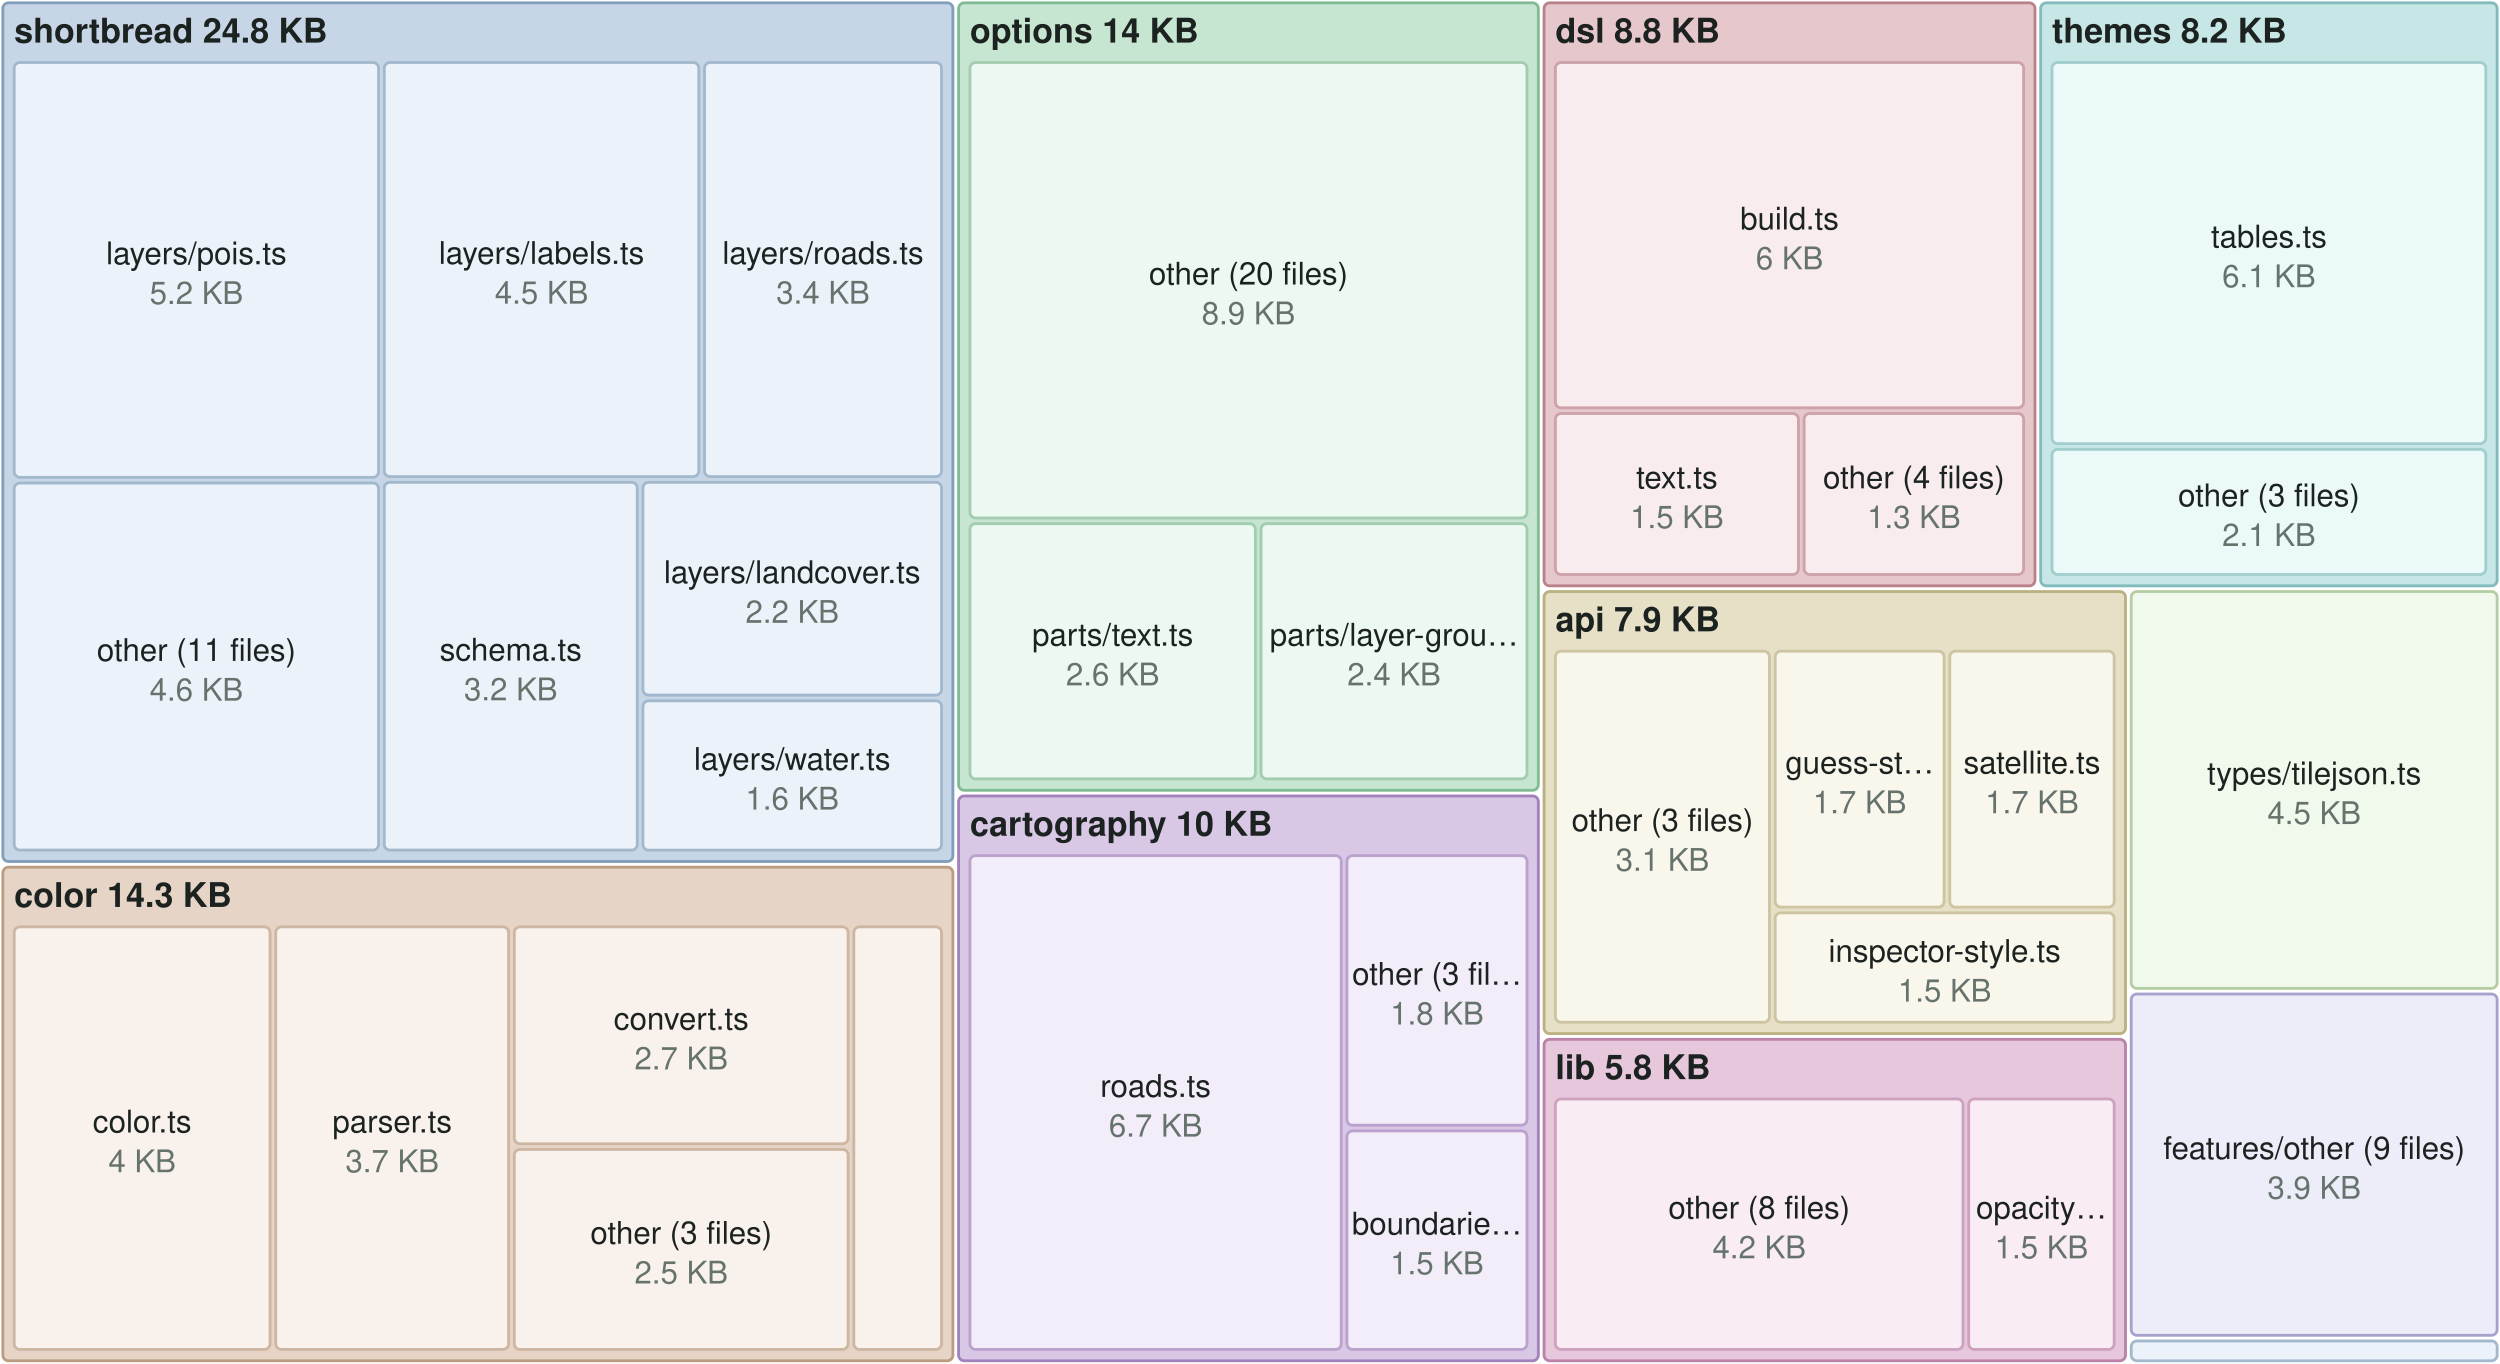
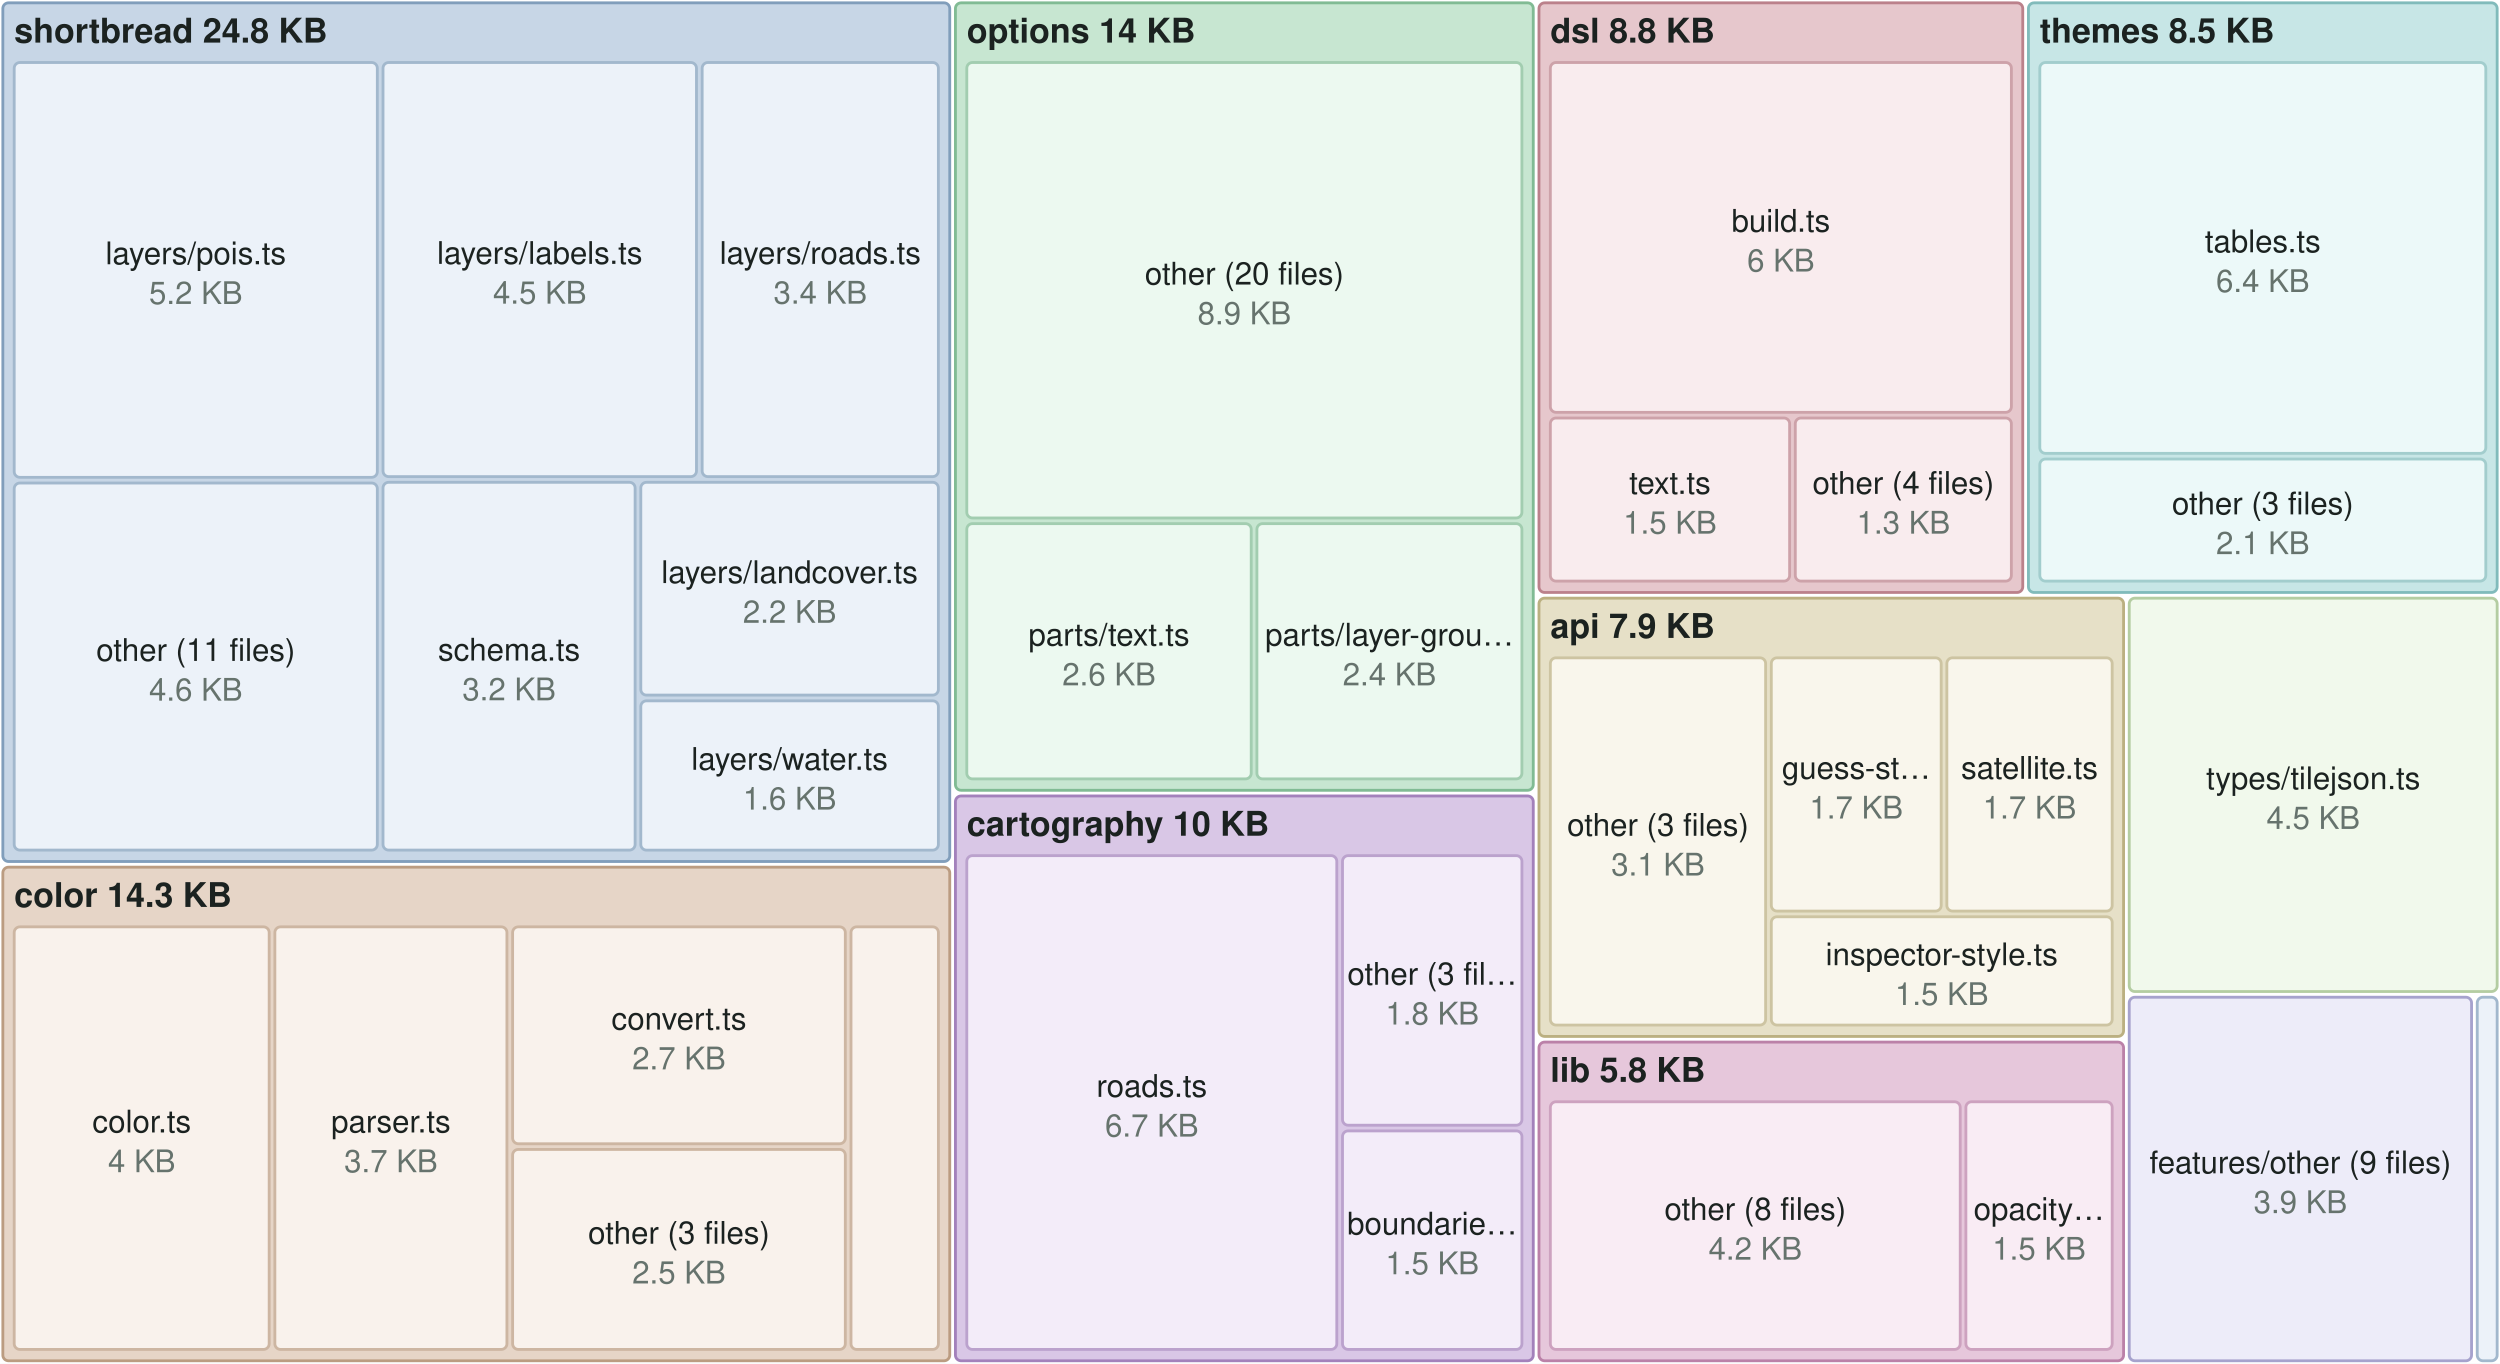
<svg xmlns="http://www.w3.org/2000/svg" width="880" height="480" viewBox="0 0 880 480">
  <style>
	.background { fill: #ffffff; }
	text { font-family: Helvetica, Arial, 'Liberation Sans', sans-serif; }
	.group-label { fill: #1b2220; font-weight: 600; font-size: 12px; }
	.leaf-label { fill: #1b2220; font-size: 11px; text-anchor: middle; }
	.leaf-size { fill: #66736d; font-size: 11px; text-anchor: middle; }
	.group-box, .leaf-box { stroke-width: 1; }
	.leaf:hover .leaf-box { stroke-width: 2; }
	.c0 .group-box { fill: hsl(210 38% 84%); stroke: hsl(210 30% 62%); }
	.c0 .leaf-box { fill: hsl(210 50% 95%); stroke: hsl(210 30% 72%); }
	.c1 .group-box { fill: hsl(28 38% 84%); stroke: hsl(28 30% 62%); }
	.c1 .leaf-box { fill: hsl(28 50% 95%); stroke: hsl(28 30% 72%); }
	.c2 .group-box { fill: hsl(140 38% 84%); stroke: hsl(140 30% 62%); }
	.c2 .leaf-box { fill: hsl(140 50% 95%); stroke: hsl(140 30% 72%); }
	.c3 .group-box { fill: hsl(275 38% 84%); stroke: hsl(275 30% 62%); }
	.c3 .leaf-box { fill: hsl(275 50% 95%); stroke: hsl(275 30% 72%); }
	.c4 .group-box { fill: hsl(350 38% 84%); stroke: hsl(350 30% 62%); }
	.c4 .leaf-box { fill: hsl(350 50% 95%); stroke: hsl(350 30% 72%); }
	.c5 .group-box { fill: hsl(180 38% 84%); stroke: hsl(180 30% 62%); }
	.c5 .leaf-box { fill: hsl(180 50% 95%); stroke: hsl(180 30% 72%); }
	.c6 .group-box { fill: hsl(48 38% 84%); stroke: hsl(48 30% 62%); }
	.c6 .leaf-box { fill: hsl(48 50% 95%); stroke: hsl(48 30% 72%); }
	.c7 .group-box { fill: hsl(320 38% 84%); stroke: hsl(320 30% 62%); }
	.c7 .leaf-box { fill: hsl(320 50% 95%); stroke: hsl(320 30% 72%); }
	.c8 .group-box { fill: hsl(95 38% 84%); stroke: hsl(95 30% 62%); }
	.c8 .leaf-box { fill: hsl(95 50% 95%); stroke: hsl(95 30% 72%); }
	.c9 .group-box { fill: hsl(245 38% 84%); stroke: hsl(245 30% 62%); }
	.c9 .leaf-box { fill: hsl(245 50% 95%); stroke: hsl(245 30% 72%); }
	@media (prefers-color-scheme: dark) {
		.background { fill: #0d1117; }
		.group-label, .leaf-label { fill: #e6edf3; }
		.leaf-size { fill: #8b949e; }
		.c0 .group-box { fill: hsl(210 22% 22%); stroke: hsl(210 20% 38%); }
		.c0 .leaf-box { fill: hsl(210 25% 14%); stroke: hsl(210 20% 32%); }
		.c1 .group-box { fill: hsl(28 22% 22%); stroke: hsl(28 20% 38%); }
		.c1 .leaf-box { fill: hsl(28 25% 14%); stroke: hsl(28 20% 32%); }
		.c2 .group-box { fill: hsl(140 22% 22%); stroke: hsl(140 20% 38%); }
		.c2 .leaf-box { fill: hsl(140 25% 14%); stroke: hsl(140 20% 32%); }
		.c3 .group-box { fill: hsl(275 22% 22%); stroke: hsl(275 20% 38%); }
		.c3 .leaf-box { fill: hsl(275 25% 14%); stroke: hsl(275 20% 32%); }
		.c4 .group-box { fill: hsl(350 22% 22%); stroke: hsl(350 20% 38%); }
		.c4 .leaf-box { fill: hsl(350 25% 14%); stroke: hsl(350 20% 32%); }
		.c5 .group-box { fill: hsl(180 22% 22%); stroke: hsl(180 20% 38%); }
		.c5 .leaf-box { fill: hsl(180 25% 14%); stroke: hsl(180 20% 32%); }
		.c6 .group-box { fill: hsl(48 22% 22%); stroke: hsl(48 20% 38%); }
		.c6 .leaf-box { fill: hsl(48 25% 14%); stroke: hsl(48 20% 32%); }
		.c7 .group-box { fill: hsl(320 22% 22%); stroke: hsl(320 20% 38%); }
		.c7 .leaf-box { fill: hsl(320 25% 14%); stroke: hsl(320 20% 32%); }
		.c8 .group-box { fill: hsl(95 22% 22%); stroke: hsl(95 20% 38%); }
		.c8 .leaf-box { fill: hsl(95 25% 14%); stroke: hsl(95 20% 32%); }
		.c9 .group-box { fill: hsl(245 22% 22%); stroke: hsl(245 20% 38%); }
		.c9 .leaf-box { fill: hsl(245 25% 14%); stroke: hsl(245 20% 32%); }
	}
</style>
  <rect class="background" width="880" height="480" />
  <g class="group c0">
-     <rect class="group-box" x="1" y="1" width="334.42" height="302.25" rx="2" />
+     <rect class="group-box" x="1" y="1" width="333.31" height="302.25" rx="2" />
    <text class="group-label" x="5" y="15" textLength="108.71" lengthAdjust="spacingAndGlyphs">shortbread 24.8 KB</text>
  </g>
  <g class="leaf c0">
-     <rect class="leaf-box" x="5" y="22" width="128.26" height="146.02" rx="2" />
-     <text class="leaf-label" x="69.13" y="93.01" textLength="64.19" lengthAdjust="spacingAndGlyphs">layers/pois.ts</text>
-     <text class="leaf-size" x="69.13" y="107.01" textLength="33.02" lengthAdjust="spacingAndGlyphs">5.2 KB</text>
-   </g>
-   <g class="leaf c0">
-     <rect class="leaf-box" x="5" y="170.02" width="128.26" height="129.22" rx="2" />
-     <text class="leaf-label" x="69.13" y="232.64" textLength="70.3" lengthAdjust="spacingAndGlyphs">other (11 files)</text>
-     <text class="leaf-size" x="69.13" y="246.64" textLength="33.02" lengthAdjust="spacingAndGlyphs">4.6 KB</text>
-   </g>
-   <g class="leaf c0">
-     <rect class="leaf-box" x="135.26" y="22" width="110.72" height="145.77" rx="2" />
-     <text class="leaf-label" x="190.62" y="92.89" textLength="72.74" lengthAdjust="spacingAndGlyphs">layers/labels.ts</text>
-     <text class="leaf-size" x="190.62" y="106.89" textLength="33.02" lengthAdjust="spacingAndGlyphs">4.5 KB</text>
-   </g>
-   <g class="leaf c0">
-     <rect class="leaf-box" x="247.98" y="22" width="83.44" height="145.77" rx="2" />
-     <text class="leaf-label" x="289.7" y="92.89" textLength="71.52" lengthAdjust="spacingAndGlyphs">layers/roads.ts</text>
-     <text class="leaf-size" x="289.7" y="106.89" textLength="33.02" lengthAdjust="spacingAndGlyphs">3.4 KB</text>
-   </g>
-   <g class="leaf c0">
-     <rect class="leaf-box" x="135.26" y="169.77" width="89.05" height="129.47" rx="2" />
-     <text class="leaf-label" x="179.78" y="232.51" textLength="50.13" lengthAdjust="spacingAndGlyphs">schema.ts</text>
-     <text class="leaf-size" x="179.78" y="246.51" textLength="33.02" lengthAdjust="spacingAndGlyphs">3.2 KB</text>
-   </g>
-   <g class="leaf c0">
-     <rect class="leaf-box" x="226.31" y="169.77" width="105.12" height="74.91" rx="2" />
-     <text class="leaf-label" x="278.86" y="205.23" textLength="91.7" lengthAdjust="spacingAndGlyphs">layers/landcover.ts</text>
-     <text class="leaf-size" x="278.86" y="219.23" textLength="33.02" lengthAdjust="spacingAndGlyphs">2.2 KB</text>
-   </g>
-   <g class="leaf c0">
-     <rect class="leaf-box" x="226.31" y="246.69" width="105.12" height="52.56" rx="2" />
-     <text class="leaf-label" x="278.86" y="270.97" textLength="70.91" lengthAdjust="spacingAndGlyphs">layers/water.ts</text>
-     <text class="leaf-size" x="278.86" y="284.97" textLength="33.02" lengthAdjust="spacingAndGlyphs">1.6 KB</text>
+     <rect class="leaf-box" x="5" y="22" width="127.82" height="146.02" rx="2" />
+     <text class="leaf-label" x="68.91" y="93.01" textLength="64.19" lengthAdjust="spacingAndGlyphs">layers/pois.ts</text>
+     <text class="leaf-size" x="68.91" y="107.01" textLength="33.02" lengthAdjust="spacingAndGlyphs">5.2 KB</text>
+   </g>
+   <g class="leaf c0">
+     <rect class="leaf-box" x="5" y="170.02" width="127.82" height="129.22" rx="2" />
+     <text class="leaf-label" x="68.91" y="232.64" textLength="70.3" lengthAdjust="spacingAndGlyphs">other (11 files)</text>
+     <text class="leaf-size" x="68.91" y="246.64" textLength="33.02" lengthAdjust="spacingAndGlyphs">4.6 KB</text>
+   </g>
+   <g class="leaf c0">
+     <rect class="leaf-box" x="134.82" y="22" width="110.34" height="145.77" rx="2" />
+     <text class="leaf-label" x="189.99" y="92.89" textLength="72.74" lengthAdjust="spacingAndGlyphs">layers/labels.ts</text>
+     <text class="leaf-size" x="189.99" y="106.89" textLength="33.02" lengthAdjust="spacingAndGlyphs">4.5 KB</text>
+   </g>
+   <g class="leaf c0">
+     <rect class="leaf-box" x="247.16" y="22" width="83.15" height="145.77" rx="2" />
+     <text class="leaf-label" x="288.74" y="92.89" textLength="71.52" lengthAdjust="spacingAndGlyphs">layers/roads.ts</text>
+     <text class="leaf-size" x="288.74" y="106.89" textLength="33.02" lengthAdjust="spacingAndGlyphs">3.4 KB</text>
+   </g>
+   <g class="leaf c0">
+     <rect class="leaf-box" x="134.82" y="169.77" width="88.74" height="129.47" rx="2" />
+     <text class="leaf-label" x="179.19" y="232.51" textLength="50.13" lengthAdjust="spacingAndGlyphs">schema.ts</text>
+     <text class="leaf-size" x="179.19" y="246.51" textLength="33.02" lengthAdjust="spacingAndGlyphs">3.2 KB</text>
+   </g>
+   <g class="leaf c0">
+     <rect class="leaf-box" x="225.56" y="169.77" width="104.75" height="74.91" rx="2" />
+     <text class="leaf-label" x="277.94" y="205.23" textLength="91.7" lengthAdjust="spacingAndGlyphs">layers/landcover.ts</text>
+     <text class="leaf-size" x="277.94" y="219.23" textLength="33.02" lengthAdjust="spacingAndGlyphs">2.2 KB</text>
+   </g>
+   <g class="leaf c0">
+     <rect class="leaf-box" x="225.56" y="246.69" width="104.75" height="52.56" rx="2" />
+     <text class="leaf-label" x="277.94" y="270.97" textLength="70.91" lengthAdjust="spacingAndGlyphs">layers/water.ts</text>
+     <text class="leaf-size" x="277.94" y="284.97" textLength="33.02" lengthAdjust="spacingAndGlyphs">1.6 KB</text>
  </g>
  <g class="group c1">
-     <rect class="group-box" x="1" y="305.25" width="334.42" height="173.75" rx="2" />
+     <rect class="group-box" x="1" y="305.25" width="333.31" height="173.75" rx="2" />
    <text class="group-label" x="5" y="319.25" textLength="75.37" lengthAdjust="spacingAndGlyphs">color 14.3 KB</text>
  </g>
  <g class="leaf c1">
-     <rect class="leaf-box" x="5" y="326.25" width="90.06" height="148.75" rx="2" />
-     <text class="leaf-label" x="50.03" y="398.62" textLength="35.45" lengthAdjust="spacingAndGlyphs">color.ts</text>
-     <text class="leaf-size" x="50.03" y="412.62" textLength="23.85" lengthAdjust="spacingAndGlyphs">4 KB</text>
-   </g>
-   <g class="leaf c1">
-     <rect class="leaf-box" x="97.06" y="326.25" width="81.97" height="148.75" rx="2" />
-     <text class="leaf-label" x="138.05" y="398.62" textLength="42.79" lengthAdjust="spacingAndGlyphs">parser.ts</text>
-     <text class="leaf-size" x="138.05" y="412.62" textLength="33.02" lengthAdjust="spacingAndGlyphs">3.7 KB</text>
-   </g>
-   <g class="leaf c1">
-     <rect class="leaf-box" x="181.03" y="326.25" width="117.51" height="76.35" rx="2" />
-     <text class="leaf-label" x="239.79" y="362.42" textLength="47.69" lengthAdjust="spacingAndGlyphs">convert.ts</text>
-     <text class="leaf-size" x="239.79" y="376.42" textLength="33.02" lengthAdjust="spacingAndGlyphs">2.7 KB</text>
-   </g>
-   <g class="leaf c1">
-     <rect class="leaf-box" x="181.03" y="404.6" width="117.51" height="70.4" rx="2" />
-     <text class="leaf-label" x="239.79" y="437.8" textLength="64.19" lengthAdjust="spacingAndGlyphs">other (3 files)</text>
-     <text class="leaf-size" x="239.79" y="451.8" textLength="33.02" lengthAdjust="spacingAndGlyphs">2.5 KB</text>
-   </g>
-   <g class="leaf c1">
-     <rect class="leaf-box" x="300.54" y="326.25" width="30.88" height="148.75" rx="2" />
+     <rect class="leaf-box" x="5" y="326.25" width="89.75" height="148.75" rx="2" />
+     <text class="leaf-label" x="49.88" y="398.62" textLength="35.45" lengthAdjust="spacingAndGlyphs">color.ts</text>
+     <text class="leaf-size" x="49.88" y="412.62" textLength="23.85" lengthAdjust="spacingAndGlyphs">4 KB</text>
+   </g>
+   <g class="leaf c1">
+     <rect class="leaf-box" x="96.75" y="326.25" width="81.69" height="148.75" rx="2" />
+     <text class="leaf-label" x="137.6" y="398.62" textLength="42.79" lengthAdjust="spacingAndGlyphs">parser.ts</text>
+     <text class="leaf-size" x="137.6" y="412.62" textLength="33.02" lengthAdjust="spacingAndGlyphs">3.7 KB</text>
+   </g>
+   <g class="leaf c1">
+     <rect class="leaf-box" x="180.44" y="326.25" width="117.11" height="76.35" rx="2" />
+     <text class="leaf-label" x="238.99" y="362.42" textLength="47.69" lengthAdjust="spacingAndGlyphs">convert.ts</text>
+     <text class="leaf-size" x="238.99" y="376.42" textLength="33.02" lengthAdjust="spacingAndGlyphs">2.7 KB</text>
+   </g>
+   <g class="leaf c1">
+     <rect class="leaf-box" x="180.44" y="404.6" width="117.11" height="70.4" rx="2" />
+     <text class="leaf-label" x="238.99" y="437.8" textLength="64.19" lengthAdjust="spacingAndGlyphs">other (3 files)</text>
+     <text class="leaf-size" x="238.99" y="451.8" textLength="33.02" lengthAdjust="spacingAndGlyphs">2.5 KB</text>
+   </g>
+   <g class="leaf c1">
+     <rect class="leaf-box" x="299.55" y="326.25" width="30.77" height="148.75" rx="2" />
  </g>
  <g class="group c2">
-     <rect class="group-box" x="337.42" y="1" width="204.08" height="277.18" rx="2" />
-     <text class="group-label" x="341.42" y="15" textLength="79.36" lengthAdjust="spacingAndGlyphs">options 14 KB</text>
+     <rect class="group-box" x="336.31" y="1" width="203.4" height="277.18" rx="2" />
+     <text class="group-label" x="340.31" y="15" textLength="79.36" lengthAdjust="spacingAndGlyphs">options 14 KB</text>
  </g>
  <g class="leaf c2">
-     <rect class="leaf-box" x="341.42" y="22" width="196.08" height="160.32" rx="2" />
-     <text class="leaf-label" x="439.46" y="100.16" textLength="70.3" lengthAdjust="spacingAndGlyphs">other (20 files)</text>
-     <text class="leaf-size" x="439.46" y="114.16" textLength="33.02" lengthAdjust="spacingAndGlyphs">8.9 KB</text>
+     <rect class="leaf-box" x="340.31" y="22" width="195.4" height="160.32" rx="2" />
+     <text class="leaf-label" x="438.02" y="100.16" textLength="70.3" lengthAdjust="spacingAndGlyphs">other (20 files)</text>
+     <text class="leaf-size" x="438.02" y="114.16" textLength="33.02" lengthAdjust="spacingAndGlyphs">8.9 KB</text>
  </g>
  <g class="leaf c2">
-     <rect class="leaf-box" x="341.42" y="184.32" width="100.47" height="89.85" rx="2" />
-     <text class="leaf-label" x="391.66" y="227.25" textLength="56.86" lengthAdjust="spacingAndGlyphs">parts/text.ts</text>
-     <text class="leaf-size" x="391.66" y="241.25" textLength="33.02" lengthAdjust="spacingAndGlyphs">2.6 KB</text>
+     <rect class="leaf-box" x="340.31" y="184.32" width="100.12" height="89.85" rx="2" />
+     <text class="leaf-label" x="390.37" y="227.25" textLength="56.86" lengthAdjust="spacingAndGlyphs">parts/text.ts</text>
+     <text class="leaf-size" x="390.37" y="241.25" textLength="33.02" lengthAdjust="spacingAndGlyphs">2.6 KB</text>
  </g>
  <g class="leaf c2">
-     <rect class="leaf-box" x="443.89" y="184.32" width="93.61" height="89.85" rx="2" />
-     <text class="leaf-label" x="490.7" y="227.25" textLength="83.14" lengthAdjust="spacingAndGlyphs">parts/layer-grou…</text>
-     <text class="leaf-size" x="490.7" y="241.25" textLength="33.02" lengthAdjust="spacingAndGlyphs">2.4 KB</text>
+     <rect class="leaf-box" x="442.43" y="184.32" width="93.28" height="89.85" rx="2" />
+     <text class="leaf-label" x="489.08" y="227.25" textLength="83.14" lengthAdjust="spacingAndGlyphs">parts/layer-grou…</text>
+     <text class="leaf-size" x="489.08" y="241.25" textLength="33.02" lengthAdjust="spacingAndGlyphs">2.4 KB</text>
  </g>
  <g class="group c3">
-     <rect class="group-box" x="337.42" y="280.18" width="204.08" height="198.82" rx="2" />
-     <text class="group-label" x="341.42" y="294.18" textLength="105.37" lengthAdjust="spacingAndGlyphs">cartography 10 KB</text>
+     <rect class="group-box" x="336.31" y="280.18" width="203.4" height="198.82" rx="2" />
+     <text class="group-label" x="340.31" y="294.18" textLength="105.37" lengthAdjust="spacingAndGlyphs">cartography 10 KB</text>
  </g>
  <g class="leaf c3">
-     <rect class="leaf-box" x="341.42" y="301.18" width="130.7" height="173.82" rx="2" />
-     <text class="leaf-label" x="406.77" y="386.09" textLength="39.13" lengthAdjust="spacingAndGlyphs">roads.ts</text>
-     <text class="leaf-size" x="406.77" y="400.09" textLength="33.02" lengthAdjust="spacingAndGlyphs">6.7 KB</text>
+     <rect class="leaf-box" x="340.31" y="301.18" width="130.24" height="173.82" rx="2" />
+     <text class="leaf-label" x="405.43" y="386.09" textLength="39.13" lengthAdjust="spacingAndGlyphs">roads.ts</text>
+     <text class="leaf-size" x="405.43" y="400.09" textLength="33.02" lengthAdjust="spacingAndGlyphs">6.7 KB</text>
  </g>
  <g class="leaf c3">
-     <rect class="leaf-box" x="474.12" y="301.18" width="63.39" height="94.9" rx="2" />
-     <text class="leaf-label" x="505.81" y="346.63" textLength="55.02" lengthAdjust="spacingAndGlyphs">other (3 fil…</text>
-     <text class="leaf-size" x="505.81" y="360.63" textLength="33.02" lengthAdjust="spacingAndGlyphs">1.8 KB</text>
+     <rect class="leaf-box" x="472.56" y="301.18" width="63.16" height="94.9" rx="2" />
+     <text class="leaf-label" x="504.14" y="346.63" textLength="55.02" lengthAdjust="spacingAndGlyphs">other (3 fil…</text>
+     <text class="leaf-size" x="504.14" y="360.63" textLength="33.02" lengthAdjust="spacingAndGlyphs">1.8 KB</text>
  </g>
  <g class="leaf c3">
-     <rect class="leaf-box" x="474.12" y="398.07" width="63.39" height="76.93" rx="2" />
-     <text class="leaf-label" x="505.81" y="434.54" textLength="55.03" lengthAdjust="spacingAndGlyphs">boundarie…</text>
-     <text class="leaf-size" x="505.81" y="448.54" textLength="33.02" lengthAdjust="spacingAndGlyphs">1.5 KB</text>
+     <rect class="leaf-box" x="472.56" y="398.07" width="63.16" height="76.93" rx="2" />
+     <text class="leaf-label" x="504.14" y="434.54" textLength="55.03" lengthAdjust="spacingAndGlyphs">boundarie…</text>
+     <text class="leaf-size" x="504.14" y="448.54" textLength="33.02" lengthAdjust="spacingAndGlyphs">1.5 KB</text>
  </g>
  <g class="group c4">
-     <rect class="group-box" x="543.5" y="1" width="172.81" height="205.22" rx="2" />
-     <text class="group-label" x="547.5" y="15" textLength="56.7" lengthAdjust="spacingAndGlyphs">dsl 8.8 KB</text>
+     <rect class="group-box" x="541.72" y="1" width="170.29" height="207.55" rx="2" />
+     <text class="group-label" x="545.72" y="15" textLength="56.7" lengthAdjust="spacingAndGlyphs">dsl 8.8 KB</text>
  </g>
  <g class="leaf c4">
-     <rect class="leaf-box" x="547.5" y="22" width="164.81" height="121.56" rx="2" />
-     <text class="leaf-label" x="629.91" y="80.78" textLength="34.85" lengthAdjust="spacingAndGlyphs">build.ts</text>
-     <text class="leaf-size" x="629.91" y="94.78" textLength="23.85" lengthAdjust="spacingAndGlyphs">6 KB</text>
+     <rect class="leaf-box" x="545.72" y="22" width="162.29" height="123.14" rx="2" />
+     <text class="leaf-label" x="626.86" y="81.57" textLength="34.85" lengthAdjust="spacingAndGlyphs">build.ts</text>
+     <text class="leaf-size" x="626.86" y="95.57" textLength="23.85" lengthAdjust="spacingAndGlyphs">6 KB</text>
  </g>
  <g class="leaf c4">
-     <rect class="leaf-box" x="547.5" y="145.56" width="85.55" height="56.66" rx="2" />
-     <text class="leaf-label" x="590.28" y="171.89" textLength="29.35" lengthAdjust="spacingAndGlyphs">text.ts</text>
-     <text class="leaf-size" x="590.28" y="185.89" textLength="33.02" lengthAdjust="spacingAndGlyphs">1.5 KB</text>
+     <rect class="leaf-box" x="545.72" y="147.14" width="84.23" height="57.41" rx="2" />
+     <text class="leaf-label" x="587.83" y="173.84" textLength="29.35" lengthAdjust="spacingAndGlyphs">text.ts</text>
+     <text class="leaf-size" x="587.83" y="187.84" textLength="33.02" lengthAdjust="spacingAndGlyphs">1.5 KB</text>
  </g>
  <g class="leaf c4">
-     <rect class="leaf-box" x="635.05" y="145.56" width="77.26" height="56.66" rx="2" />
-     <text class="leaf-label" x="673.68" y="171.89" textLength="64.19" lengthAdjust="spacingAndGlyphs">other (4 files)</text>
-     <text class="leaf-size" x="673.68" y="185.89" textLength="33.02" lengthAdjust="spacingAndGlyphs">1.3 KB</text>
+     <rect class="leaf-box" x="631.94" y="147.14" width="76.06" height="57.41" rx="2" />
+     <text class="leaf-label" x="669.98" y="173.84" textLength="64.19" lengthAdjust="spacingAndGlyphs">other (4 files)</text>
+     <text class="leaf-size" x="669.98" y="187.84" textLength="33.02" lengthAdjust="spacingAndGlyphs">1.3 KB</text>
  </g>
  <g class="group c5">
-     <rect class="group-box" x="718.31" y="1" width="160.69" height="205.22" rx="2" />
-     <text class="group-label" x="722.31" y="15" textLength="81.37" lengthAdjust="spacingAndGlyphs">themes 8.2 KB</text>
+     <rect class="group-box" x="714.01" y="1" width="164.99" height="207.55" rx="2" />
+     <text class="group-label" x="718.01" y="15" textLength="81.37" lengthAdjust="spacingAndGlyphs">themes 8.5 KB</text>
  </g>
  <g class="leaf c5">
-     <rect class="leaf-box" x="722.31" y="22" width="152.69" height="134.17" rx="2" />
-     <text class="leaf-label" x="798.66" y="87.09" textLength="40.96" lengthAdjust="spacingAndGlyphs">tables.ts</text>
-     <text class="leaf-size" x="798.66" y="101.09" textLength="33.02" lengthAdjust="spacingAndGlyphs">6.1 KB</text>
+     <rect class="leaf-box" x="718.01" y="22" width="156.99" height="137.58" rx="2" />
+     <text class="leaf-label" x="796.5" y="88.79" textLength="40.96" lengthAdjust="spacingAndGlyphs">tables.ts</text>
+     <text class="leaf-size" x="796.5" y="102.79" textLength="33.02" lengthAdjust="spacingAndGlyphs">6.4 KB</text>
  </g>
  <g class="leaf c5">
-     <rect class="leaf-box" x="722.31" y="158.17" width="152.69" height="44.04" rx="2" />
-     <text class="leaf-label" x="798.66" y="178.2" textLength="64.19" lengthAdjust="spacingAndGlyphs">other (3 files)</text>
-     <text class="leaf-size" x="798.66" y="192.2" textLength="33.02" lengthAdjust="spacingAndGlyphs">2.1 KB</text>
+     <rect class="leaf-box" x="718.01" y="161.58" width="156.99" height="42.97" rx="2" />
+     <text class="leaf-label" x="796.5" y="181.06" textLength="64.19" lengthAdjust="spacingAndGlyphs">other (3 files)</text>
+     <text class="leaf-size" x="796.5" y="195.06" textLength="33.02" lengthAdjust="spacingAndGlyphs">2.1 KB</text>
  </g>
  <g class="group c6">
-     <rect class="group-box" x="543.5" y="208.22" width="204.68" height="155.62" rx="2" />
-     <text class="group-label" x="547.5" y="222.22" textLength="56.7" lengthAdjust="spacingAndGlyphs">api 7.9 KB</text>
-   </g>
-   <g class="leaf c6">
-     <rect class="leaf-box" x="547.5" y="229.22" width="75.35" height="130.62" rx="2" />
-     <text class="leaf-label" x="585.18" y="292.53" textLength="64.19" lengthAdjust="spacingAndGlyphs">other (3 files)</text>
-     <text class="leaf-size" x="585.18" y="306.53" textLength="33.02" lengthAdjust="spacingAndGlyphs">3.1 KB</text>
-   </g>
-   <g class="leaf c6">
-     <rect class="leaf-box" x="624.86" y="229.22" width="59.46" height="90.09" rx="2" />
-     <text class="leaf-label" x="654.59" y="272.26" textLength="47.69" lengthAdjust="spacingAndGlyphs">guess-st…</text>
-     <text class="leaf-size" x="654.59" y="286.26" textLength="33.02" lengthAdjust="spacingAndGlyphs">1.7 KB</text>
-   </g>
-   <g class="leaf c6">
-     <rect class="leaf-box" x="686.32" y="229.22" width="57.87" height="90.09" rx="2" />
-     <text class="leaf-label" x="715.25" y="272.26" textLength="48.91" lengthAdjust="spacingAndGlyphs">satellite.ts</text>
-     <text class="leaf-size" x="715.25" y="286.26" textLength="33.02" lengthAdjust="spacingAndGlyphs">1.7 KB</text>
-   </g>
-   <g class="leaf c6">
-     <rect class="leaf-box" x="624.86" y="321.31" width="119.33" height="38.53" rx="2" />
-     <text class="leaf-label" x="684.52" y="338.57" textLength="82.52" lengthAdjust="spacingAndGlyphs">inspector-style.ts</text>
-     <text class="leaf-size" x="684.52" y="352.57" textLength="33.02" lengthAdjust="spacingAndGlyphs">1.5 KB</text>
+     <rect class="group-box" x="541.72" y="210.55" width="205.78" height="154.27" rx="2" />
+     <text class="group-label" x="545.72" y="224.55" textLength="56.7" lengthAdjust="spacingAndGlyphs">api 7.9 KB</text>
+   </g>
+   <g class="leaf c6">
+     <rect class="leaf-box" x="545.72" y="231.55" width="75.78" height="129.27" rx="2" />
+     <text class="leaf-label" x="583.61" y="294.19" textLength="64.19" lengthAdjust="spacingAndGlyphs">other (3 files)</text>
+     <text class="leaf-size" x="583.61" y="308.19" textLength="33.02" lengthAdjust="spacingAndGlyphs">3.1 KB</text>
+   </g>
+   <g class="leaf c6">
+     <rect class="leaf-box" x="623.5" y="231.55" width="59.8" height="89.15" rx="2" />
+     <text class="leaf-label" x="653.39" y="274.13" textLength="47.69" lengthAdjust="spacingAndGlyphs">guess-st…</text>
+     <text class="leaf-size" x="653.39" y="288.13" textLength="33.02" lengthAdjust="spacingAndGlyphs">1.7 KB</text>
+   </g>
+   <g class="leaf c6">
+     <rect class="leaf-box" x="685.29" y="231.55" width="58.2" height="89.15" rx="2" />
+     <text class="leaf-label" x="714.39" y="274.13" textLength="48.91" lengthAdjust="spacingAndGlyphs">satellite.ts</text>
+     <text class="leaf-size" x="714.39" y="288.13" textLength="33.02" lengthAdjust="spacingAndGlyphs">1.7 KB</text>
+   </g>
+   <g class="leaf c6">
+     <rect class="leaf-box" x="623.5" y="322.7" width="120" height="38.12" rx="2" />
+     <text class="leaf-label" x="683.49" y="339.76" textLength="82.52" lengthAdjust="spacingAndGlyphs">inspector-style.ts</text>
+     <text class="leaf-size" x="683.49" y="353.76" textLength="33.02" lengthAdjust="spacingAndGlyphs">1.5 KB</text>
  </g>
  <g class="group c7">
-     <rect class="group-box" x="543.5" y="365.84" width="204.68" height="113.16" rx="2" />
-     <text class="group-label" x="547.5" y="379.84" textLength="53.36" lengthAdjust="spacingAndGlyphs">lib 5.8 KB</text>
+     <rect class="group-box" x="541.72" y="366.82" width="205.78" height="112.18" rx="2" />
+     <text class="group-label" x="545.72" y="380.82" textLength="53.36" lengthAdjust="spacingAndGlyphs">lib 5.8 KB</text>
  </g>
  <g class="leaf c7">
-     <rect class="leaf-box" x="547.5" y="386.84" width="143.48" height="88.16" rx="2" />
-     <text class="leaf-label" x="619.24" y="428.92" textLength="64.19" lengthAdjust="spacingAndGlyphs">other (8 files)</text>
-     <text class="leaf-size" x="619.24" y="442.92" textLength="33.02" lengthAdjust="spacingAndGlyphs">4.2 KB</text>
+     <rect class="leaf-box" x="545.72" y="387.82" width="144.28" height="87.18" rx="2" />
+     <text class="leaf-label" x="617.86" y="429.41" textLength="64.19" lengthAdjust="spacingAndGlyphs">other (8 files)</text>
+     <text class="leaf-size" x="617.86" y="443.41" textLength="33.02" lengthAdjust="spacingAndGlyphs">4.2 KB</text>
  </g>
  <g class="leaf c7">
-     <rect class="leaf-box" x="692.98" y="386.84" width="51.21" height="88.16" rx="2" />
-     <text class="leaf-label" x="718.58" y="428.92" textLength="40.96" lengthAdjust="spacingAndGlyphs">opacity…</text>
-     <text class="leaf-size" x="718.58" y="442.92" textLength="33.02" lengthAdjust="spacingAndGlyphs">1.5 KB</text>
+     <rect class="leaf-box" x="691.99" y="387.82" width="51.5" height="87.18" rx="2" />
+     <text class="leaf-label" x="717.74" y="429.41" textLength="40.96" lengthAdjust="spacingAndGlyphs">opacity…</text>
+     <text class="leaf-size" x="717.74" y="443.41" textLength="33.02" lengthAdjust="spacingAndGlyphs">1.5 KB</text>
  </g>
  <g class="leaf c8">
-     <rect class="leaf-box" x="750.19" y="208.22" width="128.81" height="139.68" rx="2" />
-     <text class="leaf-label" x="814.59" y="276.06" textLength="75.2" lengthAdjust="spacingAndGlyphs">types/tilejson.ts</text>
-     <text class="leaf-size" x="814.59" y="290.06" textLength="33.02" lengthAdjust="spacingAndGlyphs">4.5 KB</text>
+     <rect class="leaf-box" x="749.49" y="210.55" width="129.51" height="138.47" rx="2" />
+     <text class="leaf-label" x="814.25" y="277.78" textLength="75.2" lengthAdjust="spacingAndGlyphs">types/tilejson.ts</text>
+     <text class="leaf-size" x="814.25" y="291.78" textLength="33.02" lengthAdjust="spacingAndGlyphs">4.5 KB</text>
  </g>
  <g class="leaf c9">
-     <rect class="leaf-box" x="750.19" y="349.9" width="128.81" height="120.12" rx="2" />
-     <text class="leaf-label" x="814.59" y="407.96" textLength="106.99" lengthAdjust="spacingAndGlyphs">features/other (9 files)</text>
-     <text class="leaf-size" x="814.59" y="421.96" textLength="33.02" lengthAdjust="spacingAndGlyphs">3.9 KB</text>
-   </g>
-   <g class="leaf c0">
-     <rect class="leaf-box" x="750.19" y="472.02" width="128.81" height="6.98" rx="2" />
+     <rect class="leaf-box" x="749.49" y="351.02" width="120.5" height="127.98" rx="2" />
+     <text class="leaf-label" x="809.74" y="413.01" textLength="106.99" lengthAdjust="spacingAndGlyphs">features/other (9 files)</text>
+     <text class="leaf-size" x="809.74" y="427.01" textLength="33.02" lengthAdjust="spacingAndGlyphs">3.9 KB</text>
+   </g>
+   <g class="leaf c0">
+     <rect class="leaf-box" x="871.99" y="351.02" width="7.01" height="127.98" rx="2" />
  </g>
</svg>
